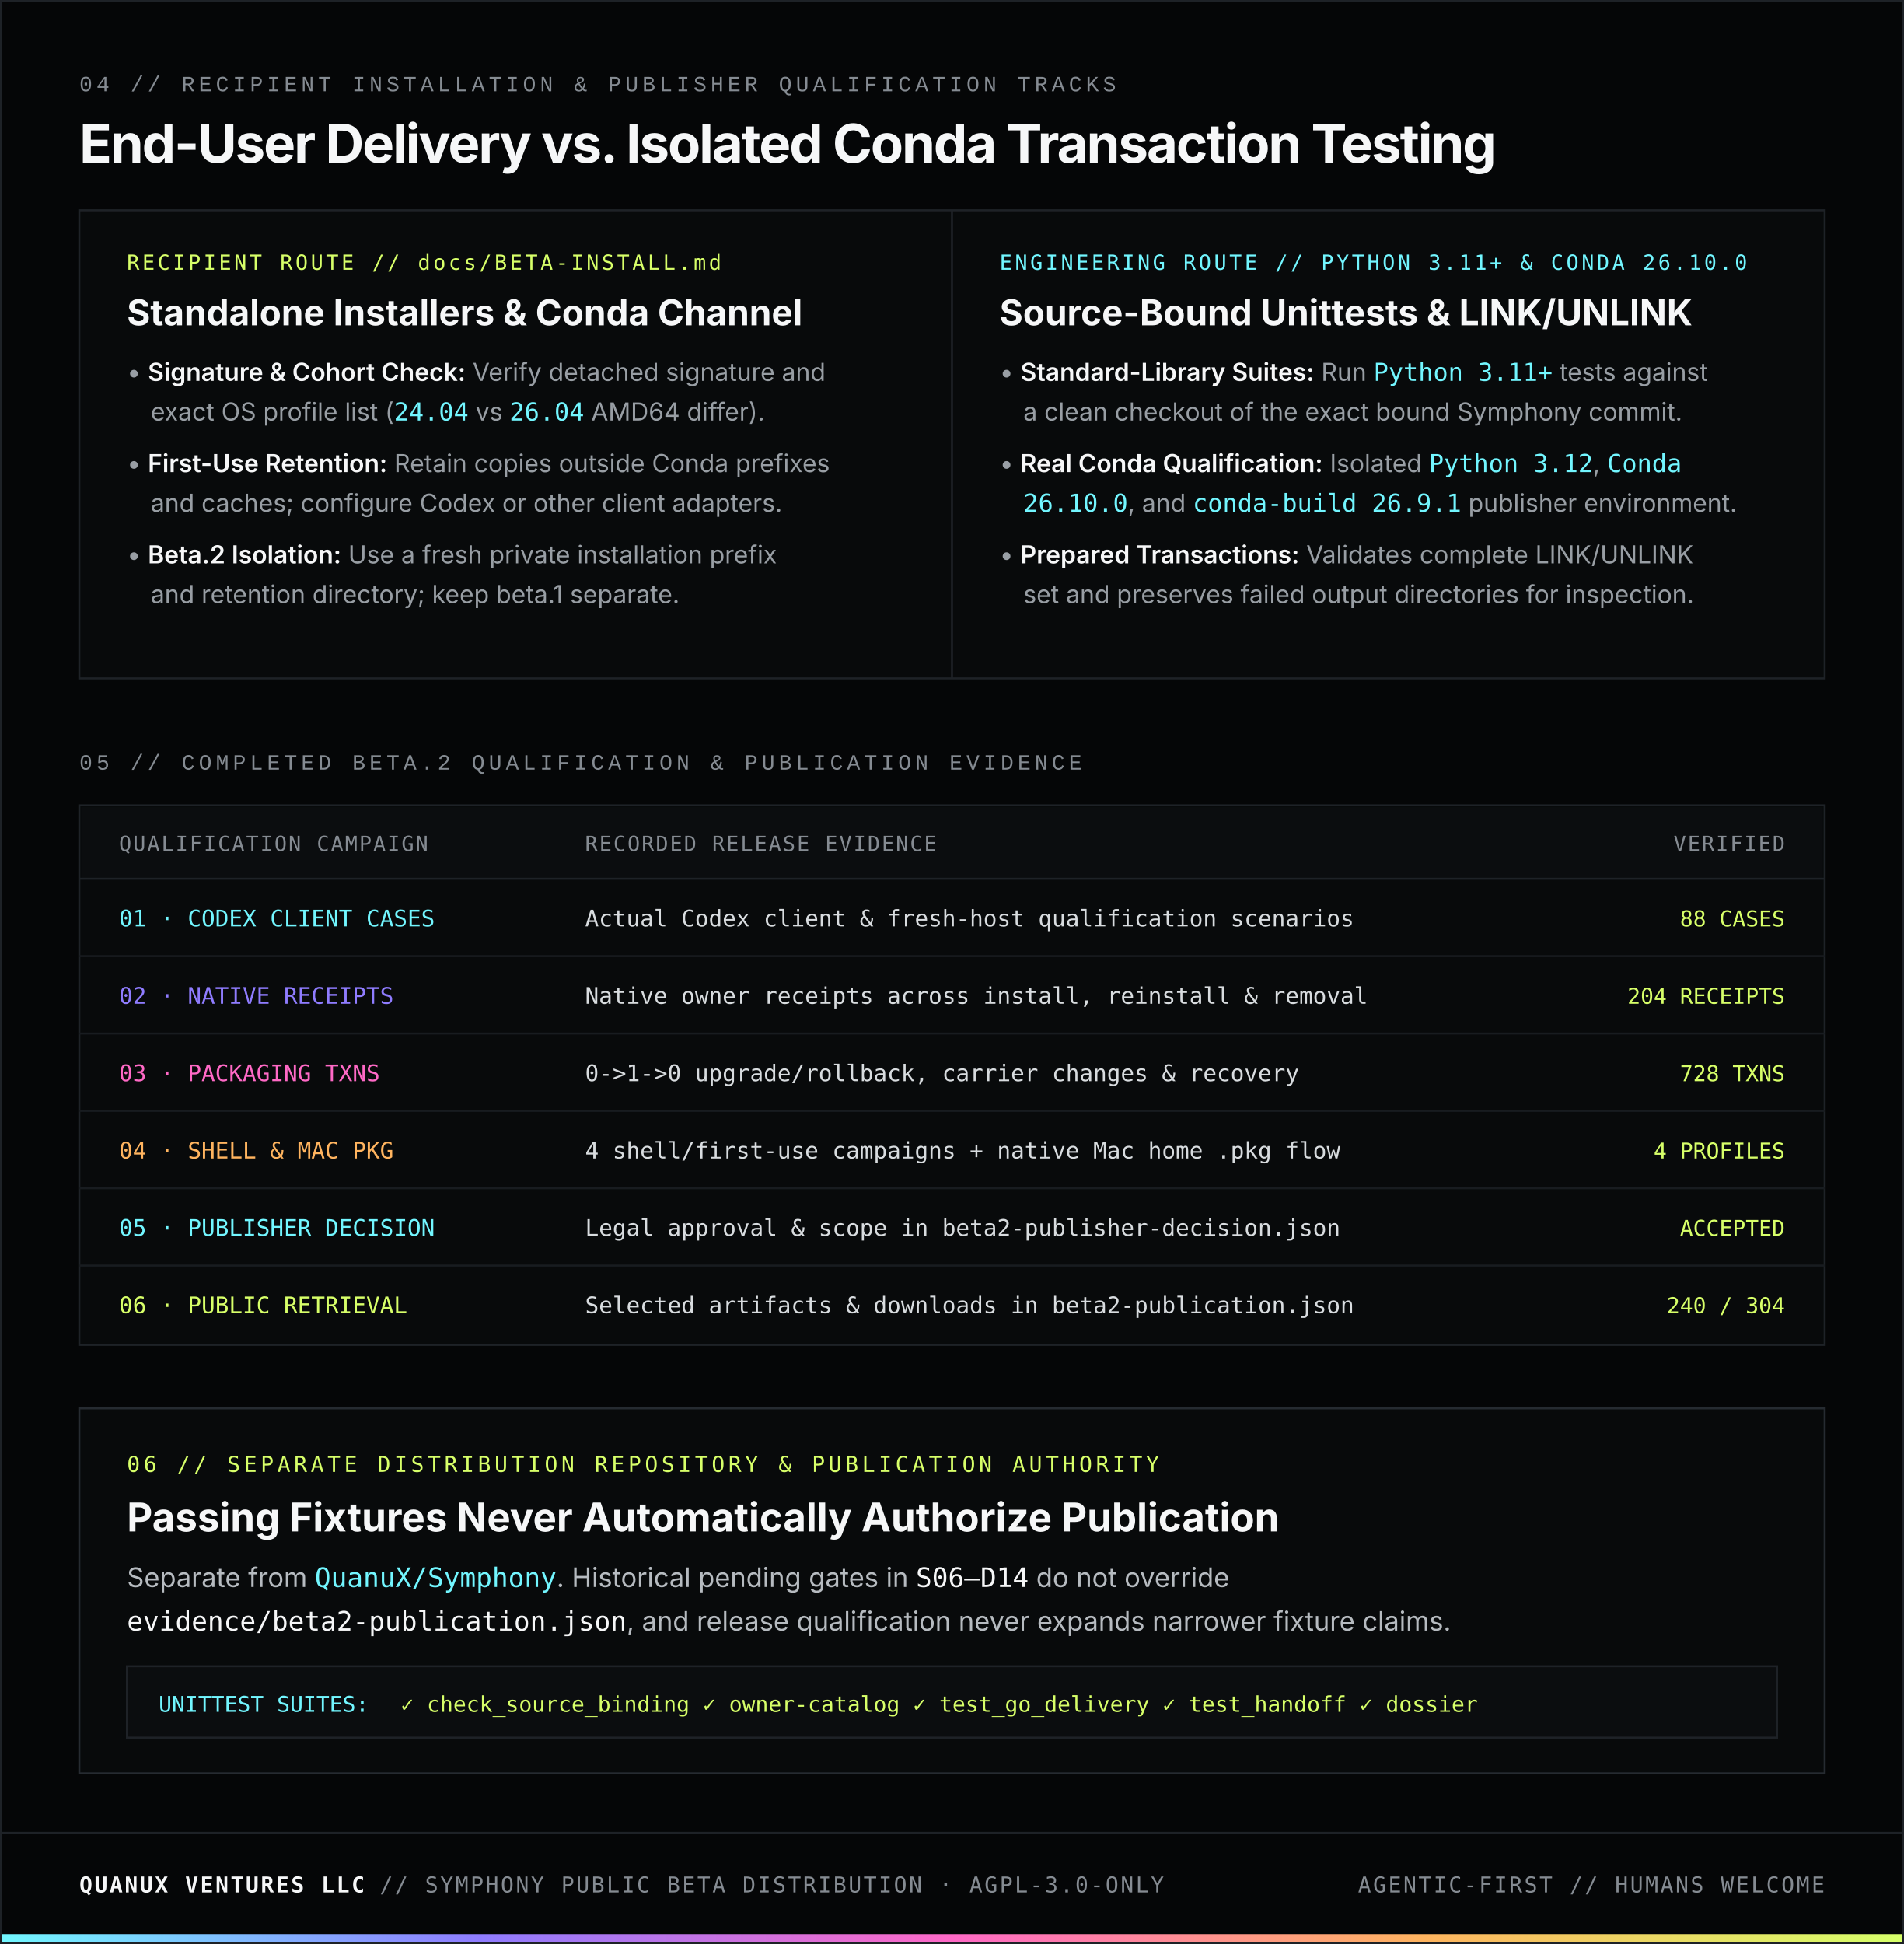
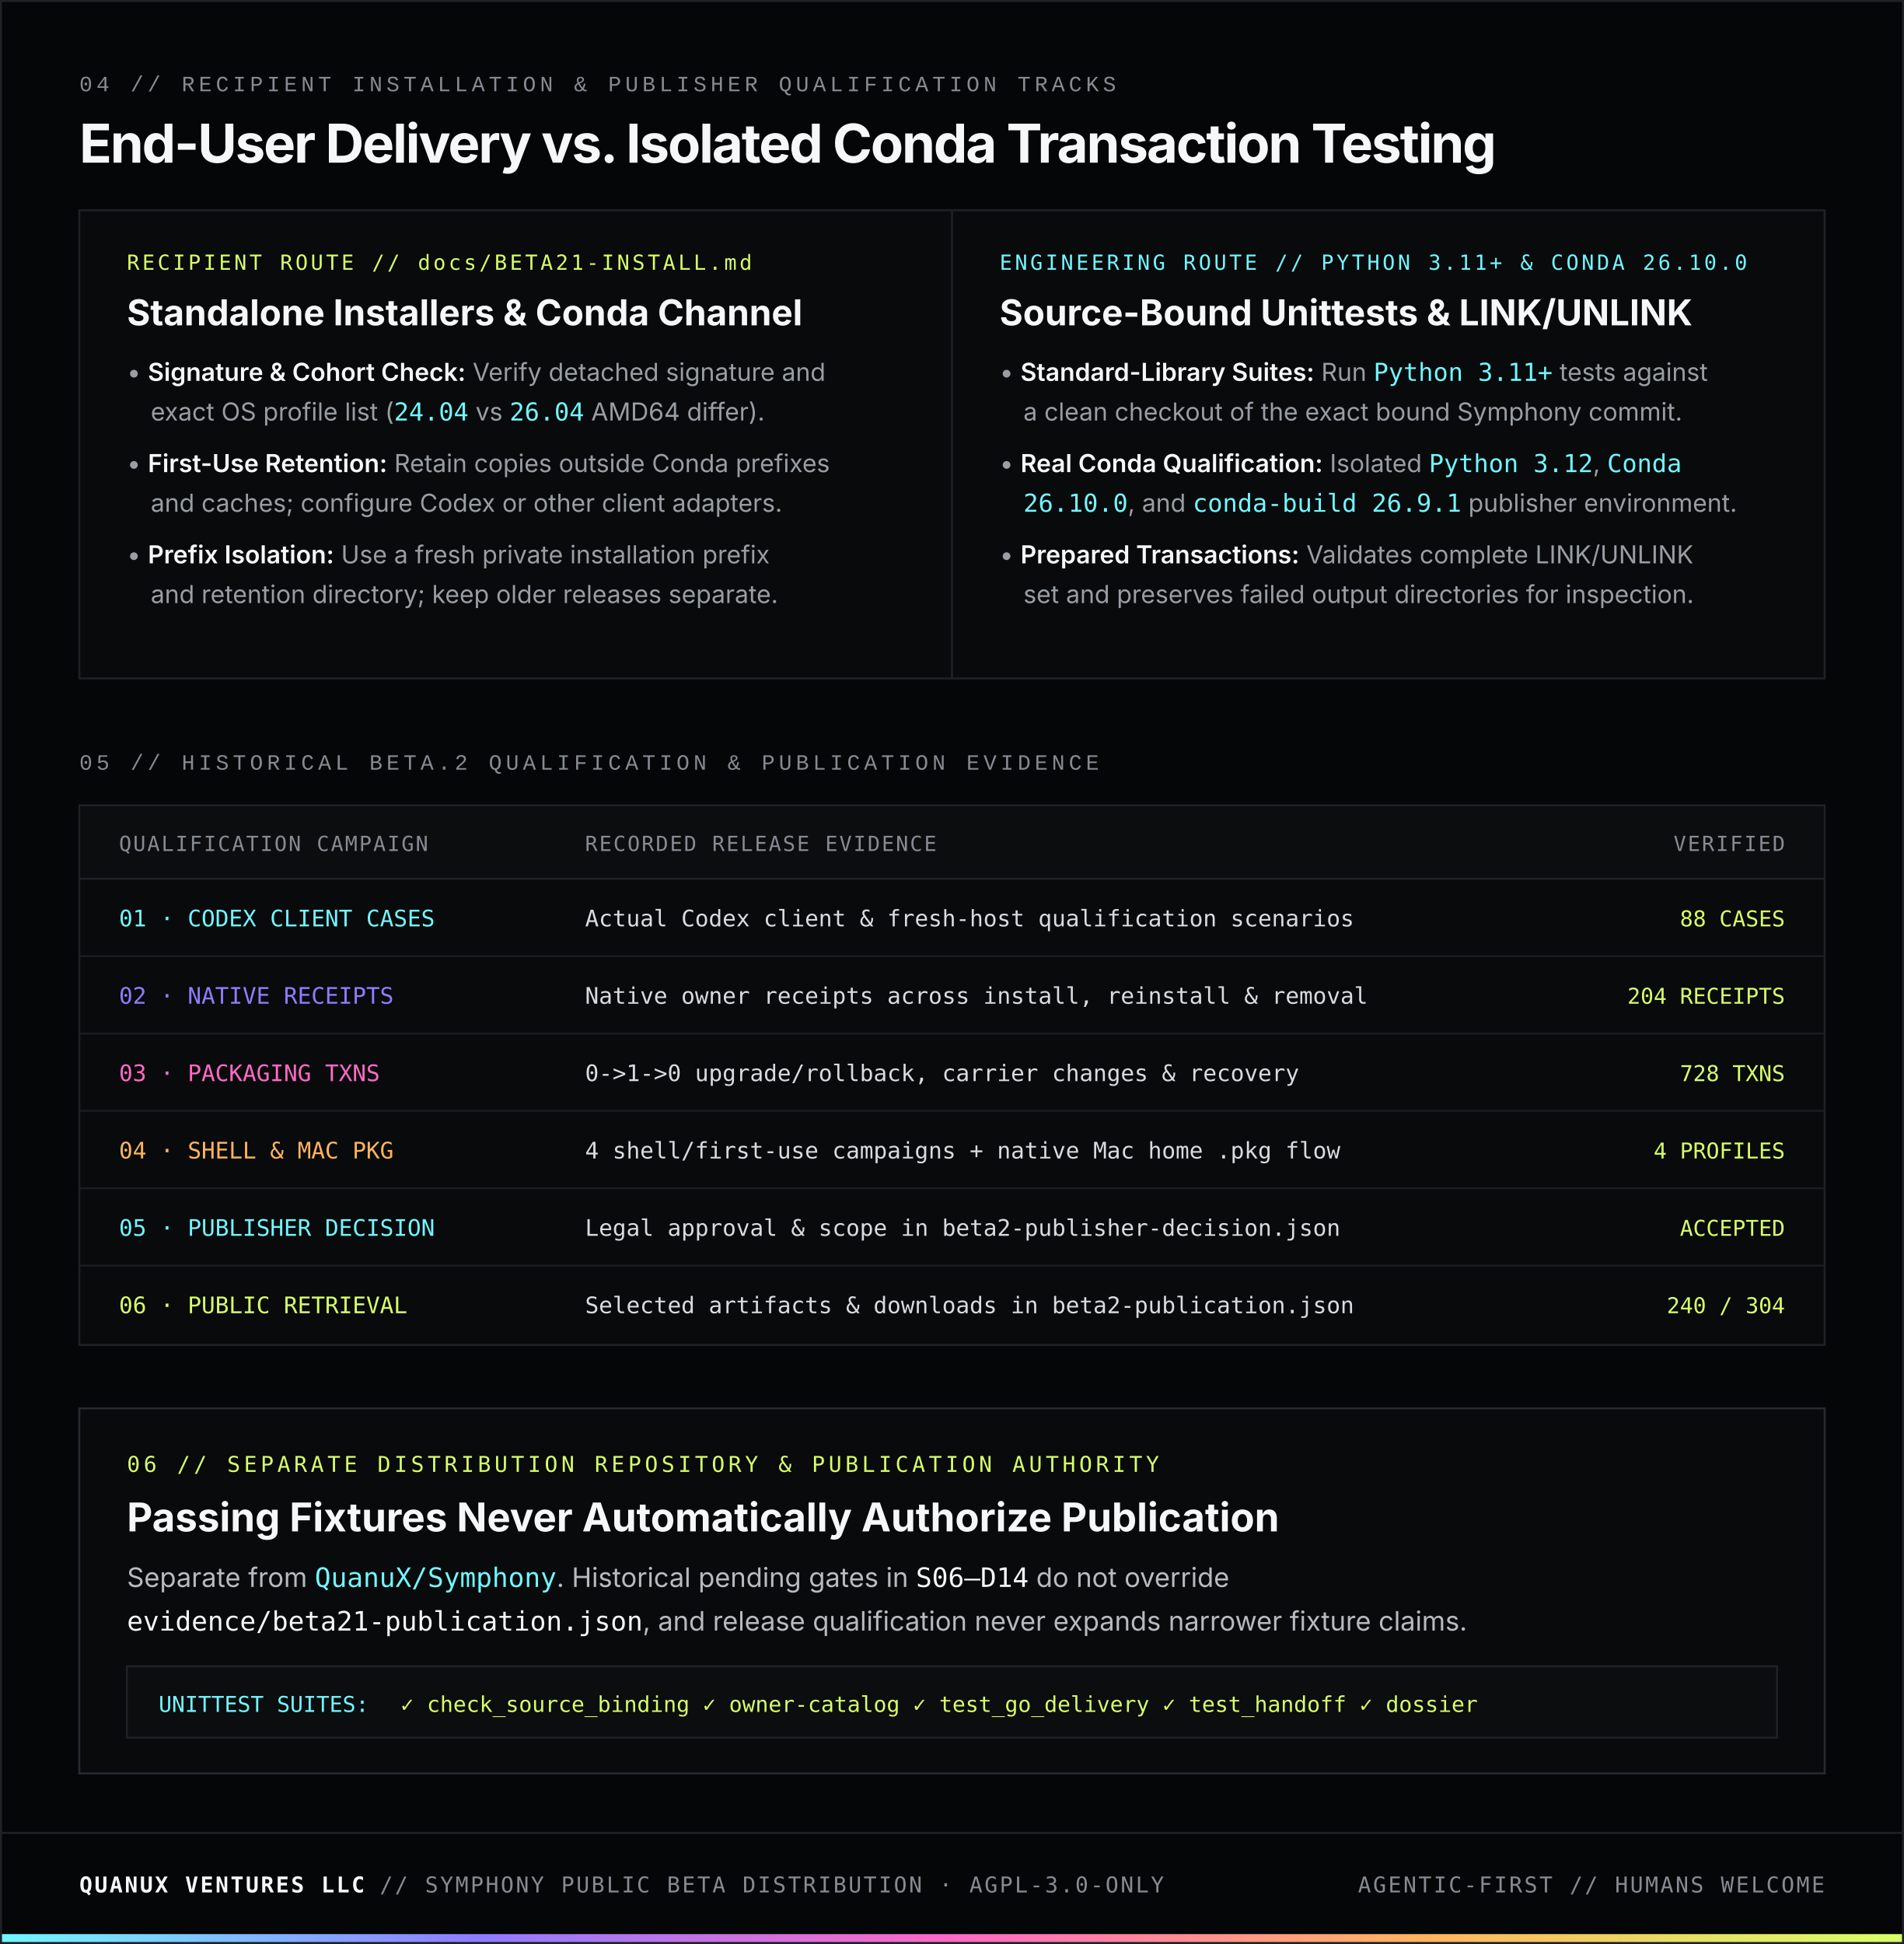
<svg xmlns="http://www.w3.org/2000/svg" viewBox="0 0 960 980" width="100%" height="100%">
  <defs>
    <linearGradient id="spectralBarBottom" x1="0%" y1="0%" x2="100%" y2="0%">
      <stop offset="0%" stop-color="#72f6ff" />
      <stop offset="25%" stop-color="#8f7cff" />
      <stop offset="50%" stop-color="#ff69c6" />
      <stop offset="75%" stop-color="#ffb45f" />
      <stop offset="100%" stop-color="#d7ff69" />
    </linearGradient>
  </defs>
  <rect width="960" height="980" fill="#050607" stroke="#1e2227" stroke-width="2" />
  <text x="40" y="46" fill="#858b92" font-family="'SFMono-Regular', Consolas, 'Liberation Mono', Menlo, monospace" font-size="11" letter-spacing="2">04 // RECIPIENT INSTALLATION &amp; PUBLISHER QUALIFICATION TRACKS</text>
  <text x="40" y="82" fill="#f6f7f8" font-family="Inter, -apple-system, BlinkMacSystemFont, 'Segoe UI', Roboto, sans-serif" font-size="27" font-weight="700" letter-spacing="-0.8">End-User Delivery vs. Isolated Conda Transaction Testing</text>
  <rect x="40" y="106" width="880" height="236" fill="#080a0b" stroke="#1e2227" stroke-width="1" />
  <line x1="480" y1="106" x2="480" y2="342" stroke="#1e2227" stroke-width="1" />
-   <text x="64" y="136" fill="#d7ff69" font-family="'SFMono-Regular', Consolas, monospace" font-size="10.5" letter-spacing="1.4">RECIPIENT ROUTE // docs/BETA-INSTALL.md</text>
+   <text x="64" y="136" fill="#d7ff69" font-family="'SFMono-Regular', Consolas, monospace" font-size="10.5" letter-spacing="1.4">RECIPIENT ROUTE // docs/BETA21-INSTALL.md</text>
  <text x="64" y="164" fill="#f6f7f8" font-family="Inter, -apple-system, sans-serif" font-size="18" font-weight="700">Standalone Installers &amp; Conda Channel</text>
  <text x="64" y="192" fill="#989ea4" font-family="Inter, -apple-system, sans-serif" font-size="12.5">• <tspan fill="#f6f7f8" font-weight="600">Signature &amp; Cohort Check:</tspan> Verify detached signature and</text>
  <text x="76" y="212" fill="#989ea4" font-family="Inter, -apple-system, sans-serif" font-size="12.5">exact OS profile list (<tspan fill="#72f6ff" font-family="'SFMono-Regular', Consolas, monospace">24.04</tspan> vs <tspan fill="#72f6ff" font-family="'SFMono-Regular', Consolas, monospace">26.04</tspan> AMD64 differ).</text>
  <text x="64" y="238" fill="#989ea4" font-family="Inter, -apple-system, sans-serif" font-size="12.5">• <tspan fill="#f6f7f8" font-weight="600">First-Use Retention:</tspan> Retain copies outside Conda prefixes</text>
  <text x="76" y="258" fill="#989ea4" font-family="Inter, -apple-system, sans-serif" font-size="12.5">and caches; configure Codex or other client adapters.</text>
-   <text x="64" y="284" fill="#989ea4" font-family="Inter, -apple-system, sans-serif" font-size="12.5">• <tspan fill="#f6f7f8" font-weight="600">Beta.2 Isolation:</tspan> Use a fresh private installation prefix</text>
-   <text x="76" y="304" fill="#989ea4" font-family="Inter, -apple-system, sans-serif" font-size="12.5">and retention directory; keep beta.1 separate.</text>
+   <text x="64" y="284" fill="#989ea4" font-family="Inter, -apple-system, sans-serif" font-size="12.5">• <tspan fill="#f6f7f8" font-weight="600">Prefix Isolation:</tspan> Use a fresh private installation prefix</text>
+   <text x="76" y="304" fill="#989ea4" font-family="Inter, -apple-system, sans-serif" font-size="12.5">and retention directory; keep older releases separate.</text>
  <text x="504" y="136" fill="#72f6ff" font-family="'SFMono-Regular', Consolas, monospace" font-size="10.5" letter-spacing="1.4">ENGINEERING ROUTE // PYTHON 3.11+ &amp; CONDA 26.10.0</text>
  <text x="504" y="164" fill="#f6f7f8" font-family="Inter, -apple-system, sans-serif" font-size="18" font-weight="700">Source-Bound Unittests &amp; LINK/UNLINK</text>
  <text x="504" y="192" fill="#989ea4" font-family="Inter, -apple-system, sans-serif" font-size="12.5">• <tspan fill="#f6f7f8" font-weight="600">Standard-Library Suites:</tspan> Run <tspan fill="#72f6ff" font-family="'SFMono-Regular', Consolas, monospace">Python 3.11+</tspan> tests against</text>
  <text x="516" y="212" fill="#989ea4" font-family="Inter, -apple-system, sans-serif" font-size="12.5">a clean checkout of the exact bound Symphony commit.</text>
  <text x="504" y="238" fill="#989ea4" font-family="Inter, -apple-system, sans-serif" font-size="12.5">• <tspan fill="#f6f7f8" font-weight="600">Real Conda Qualification:</tspan> Isolated <tspan fill="#72f6ff" font-family="'SFMono-Regular', Consolas, monospace">Python 3.12</tspan>, <tspan fill="#72f6ff" font-family="'SFMono-Regular', Consolas, monospace">Conda</tspan>
  </text>
  <text x="516" y="258" fill="#989ea4" font-family="Inter, -apple-system, sans-serif" font-size="12.5">
    <tspan fill="#72f6ff" font-family="'SFMono-Regular', Consolas, monospace">26.10.0</tspan>, and <tspan fill="#72f6ff" font-family="'SFMono-Regular', Consolas, monospace">conda-build 26.9.1</tspan> publisher environment.</text>
  <text x="504" y="284" fill="#989ea4" font-family="Inter, -apple-system, sans-serif" font-size="12.5">• <tspan fill="#f6f7f8" font-weight="600">Prepared Transactions:</tspan> Validates complete LINK/UNLINK</text>
  <text x="516" y="304" fill="#989ea4" font-family="Inter, -apple-system, sans-serif" font-size="12.5">set and preserves failed output directories for inspection.</text>
-   <text x="40" y="388" fill="#858b92" font-family="'SFMono-Regular', Consolas, 'Liberation Mono', Menlo, monospace" font-size="11" letter-spacing="2">05 // COMPLETED BETA.2 QUALIFICATION &amp; PUBLICATION EVIDENCE</text>
+   <text x="40" y="388" fill="#858b92" font-family="'SFMono-Regular', Consolas, 'Liberation Mono', Menlo, monospace" font-size="11" letter-spacing="2">05 // HISTORICAL BETA.2 QUALIFICATION &amp; PUBLICATION EVIDENCE</text>
  <rect x="40" y="406" width="880" height="272" fill="#080a0b" stroke="#1e2227" stroke-width="1" />
  <rect x="41" y="407" width="878" height="36" fill="#0b0d0f" />
  <line x1="40" y1="443" x2="920" y2="443" stroke="#1e2227" stroke-width="1" />
  <line x1="40" y1="482" x2="920" y2="482" stroke="#181c20" stroke-width="1" />
  <line x1="40" y1="521" x2="920" y2="521" stroke="#181c20" stroke-width="1" />
  <line x1="40" y1="560" x2="920" y2="560" stroke="#181c20" stroke-width="1" />
  <line x1="40" y1="599" x2="920" y2="599" stroke="#181c20" stroke-width="1" />
  <line x1="40" y1="638" x2="920" y2="638" stroke="#181c20" stroke-width="1" />
  <text x="60" y="429" fill="#858b92" font-family="'SFMono-Regular', Consolas, monospace" font-size="10.5" letter-spacing="0.8">QUALIFICATION CAMPAIGN</text>
  <text x="295" y="429" fill="#858b92" font-family="'SFMono-Regular', Consolas, monospace" font-size="10.5" letter-spacing="0.8">RECORDED RELEASE EVIDENCE</text>
  <text x="900" y="429" fill="#858b92" font-family="'SFMono-Regular', Consolas, monospace" font-size="10.5" letter-spacing="0.8" text-anchor="end">VERIFIED</text>
  <text x="60" y="467" fill="#72f6ff" font-family="'SFMono-Regular', Consolas, monospace" font-size="11.5">01 · CODEX CLIENT CASES</text>
  <text x="295" y="467" fill="#d8dcdf" font-family="'SFMono-Regular', Consolas, monospace" font-size="11.5">Actual Codex client &amp; fresh-host qualification scenarios</text>
  <text x="900" y="467" fill="#d7ff69" font-family="'SFMono-Regular', Consolas, monospace" font-size="11" text-anchor="end">88 CASES</text>
  <text x="60" y="506" fill="#8f7cff" font-family="'SFMono-Regular', Consolas, monospace" font-size="11.5">02 · NATIVE RECEIPTS</text>
  <text x="295" y="506" fill="#d8dcdf" font-family="'SFMono-Regular', Consolas, monospace" font-size="11.5">Native owner receipts across install, reinstall &amp; removal</text>
  <text x="900" y="506" fill="#d7ff69" font-family="'SFMono-Regular', Consolas, monospace" font-size="11" text-anchor="end">204 RECEIPTS</text>
  <text x="60" y="545" fill="#ff69c6" font-family="'SFMono-Regular', Consolas, monospace" font-size="11.5">03 · PACKAGING TXNS</text>
  <text x="295" y="545" fill="#d8dcdf" font-family="'SFMono-Regular', Consolas, monospace" font-size="11.5">0-&gt;1-&gt;0 upgrade/rollback, carrier changes &amp; recovery</text>
  <text x="900" y="545" fill="#d7ff69" font-family="'SFMono-Regular', Consolas, monospace" font-size="11" text-anchor="end">728 TXNS</text>
  <text x="60" y="584" fill="#ffb45f" font-family="'SFMono-Regular', Consolas, monospace" font-size="11.5">04 · SHELL &amp; MAC PKG</text>
  <text x="295" y="584" fill="#d8dcdf" font-family="'SFMono-Regular', Consolas, monospace" font-size="11.5">4 shell/first-use campaigns + native Mac home .pkg flow</text>
  <text x="900" y="584" fill="#d7ff69" font-family="'SFMono-Regular', Consolas, monospace" font-size="11" text-anchor="end">4 PROFILES</text>
  <text x="60" y="623" fill="#72f6ff" font-family="'SFMono-Regular', Consolas, monospace" font-size="11.5">05 · PUBLISHER DECISION</text>
  <text x="295" y="623" fill="#d8dcdf" font-family="'SFMono-Regular', Consolas, monospace" font-size="11.5">Legal approval &amp; scope in beta2-publisher-decision.json</text>
  <text x="900" y="623" fill="#d7ff69" font-family="'SFMono-Regular', Consolas, monospace" font-size="11" text-anchor="end">ACCEPTED</text>
  <text x="60" y="662" fill="#d7ff69" font-family="'SFMono-Regular', Consolas, monospace" font-size="11.5">06 · PUBLIC RETRIEVAL</text>
  <text x="295" y="662" fill="#d8dcdf" font-family="'SFMono-Regular', Consolas, monospace" font-size="11.5">Selected artifacts &amp; downloads in beta2-publication.json</text>
  <text x="900" y="662" fill="#d7ff69" font-family="'SFMono-Regular', Consolas, monospace" font-size="11" text-anchor="end">240 / 304</text>
  <rect x="40" y="710" width="880" height="184" fill="#080a0b" stroke="#262b31" stroke-width="1" />
  <text x="64" y="742" fill="#d7ff69" font-family="'SFMono-Regular', Consolas, monospace" font-size="11" letter-spacing="1.8">06 // SEPARATE DISTRIBUTION REPOSITORY &amp; PUBLICATION AUTHORITY</text>
  <text x="64" y="772" fill="#f6f7f8" font-family="Inter, -apple-system, sans-serif" font-size="20" font-weight="700">Passing Fixtures Never Automatically Authorize Publication</text>
  <text x="64" y="800" fill="#b6bbc0" font-family="Inter, -apple-system, sans-serif" font-size="13.5">Separate from <tspan fill="#72f6ff" font-family="'SFMono-Regular', Consolas, monospace">QuanuX/Symphony</tspan>. Historical pending gates in <tspan fill="#f6f7f8" font-family="'SFMono-Regular', Consolas, monospace">S06–D14</tspan> do not override</text>
  <text x="64" y="822" fill="#b6bbc0" font-family="Inter, -apple-system, sans-serif" font-size="13.5">
-     <tspan fill="#f6f7f8" font-family="'SFMono-Regular', Consolas, monospace">evidence/beta2-publication.json</tspan>, and release qualification never expands narrower fixture claims.</text>
+     <tspan fill="#f6f7f8" font-family="'SFMono-Regular', Consolas, monospace">evidence/beta21-publication.json</tspan>, and release qualification never expands narrower fixture claims.</text>
  <rect x="64" y="840" width="832" height="36" fill="#0b0d0f" stroke="#1e2227" stroke-width="1" />
  <text x="80" y="863" fill="#72f6ff" font-family="'SFMono-Regular', Consolas, monospace" font-size="11">UNITTEST SUITES:</text>
  <text x="202" y="863" fill="#d7ff69" font-family="'SFMono-Regular', Consolas, monospace" font-size="11">✓ check_source_binding   ✓ owner-catalog   ✓ test_go_delivery   ✓ test_handoff   ✓ dossier</text>
  <line x1="1" y1="924" x2="959" y2="924" stroke="#1e2227" stroke-width="1" />
  <text x="40" y="954" fill="#f6f7f8" font-family="'SFMono-Regular', Consolas, monospace" font-size="11" font-weight="700" letter-spacing="1">QUANUX VENTURES LLC <tspan fill="#858b92" font-weight="400">// SYMPHONY PUBLIC BETA DISTRIBUTION · AGPL-3.0-ONLY</tspan>
  </text>
  <text x="920" y="954" fill="#858b92" font-family="'SFMono-Regular', Consolas, monospace" font-size="11" letter-spacing="1" text-anchor="end">AGENTIC-FIRST // HUMANS WELCOME</text>
  <rect x="1" y="975" width="958" height="4" fill="url(#spectralBarBottom)" />
</svg>
